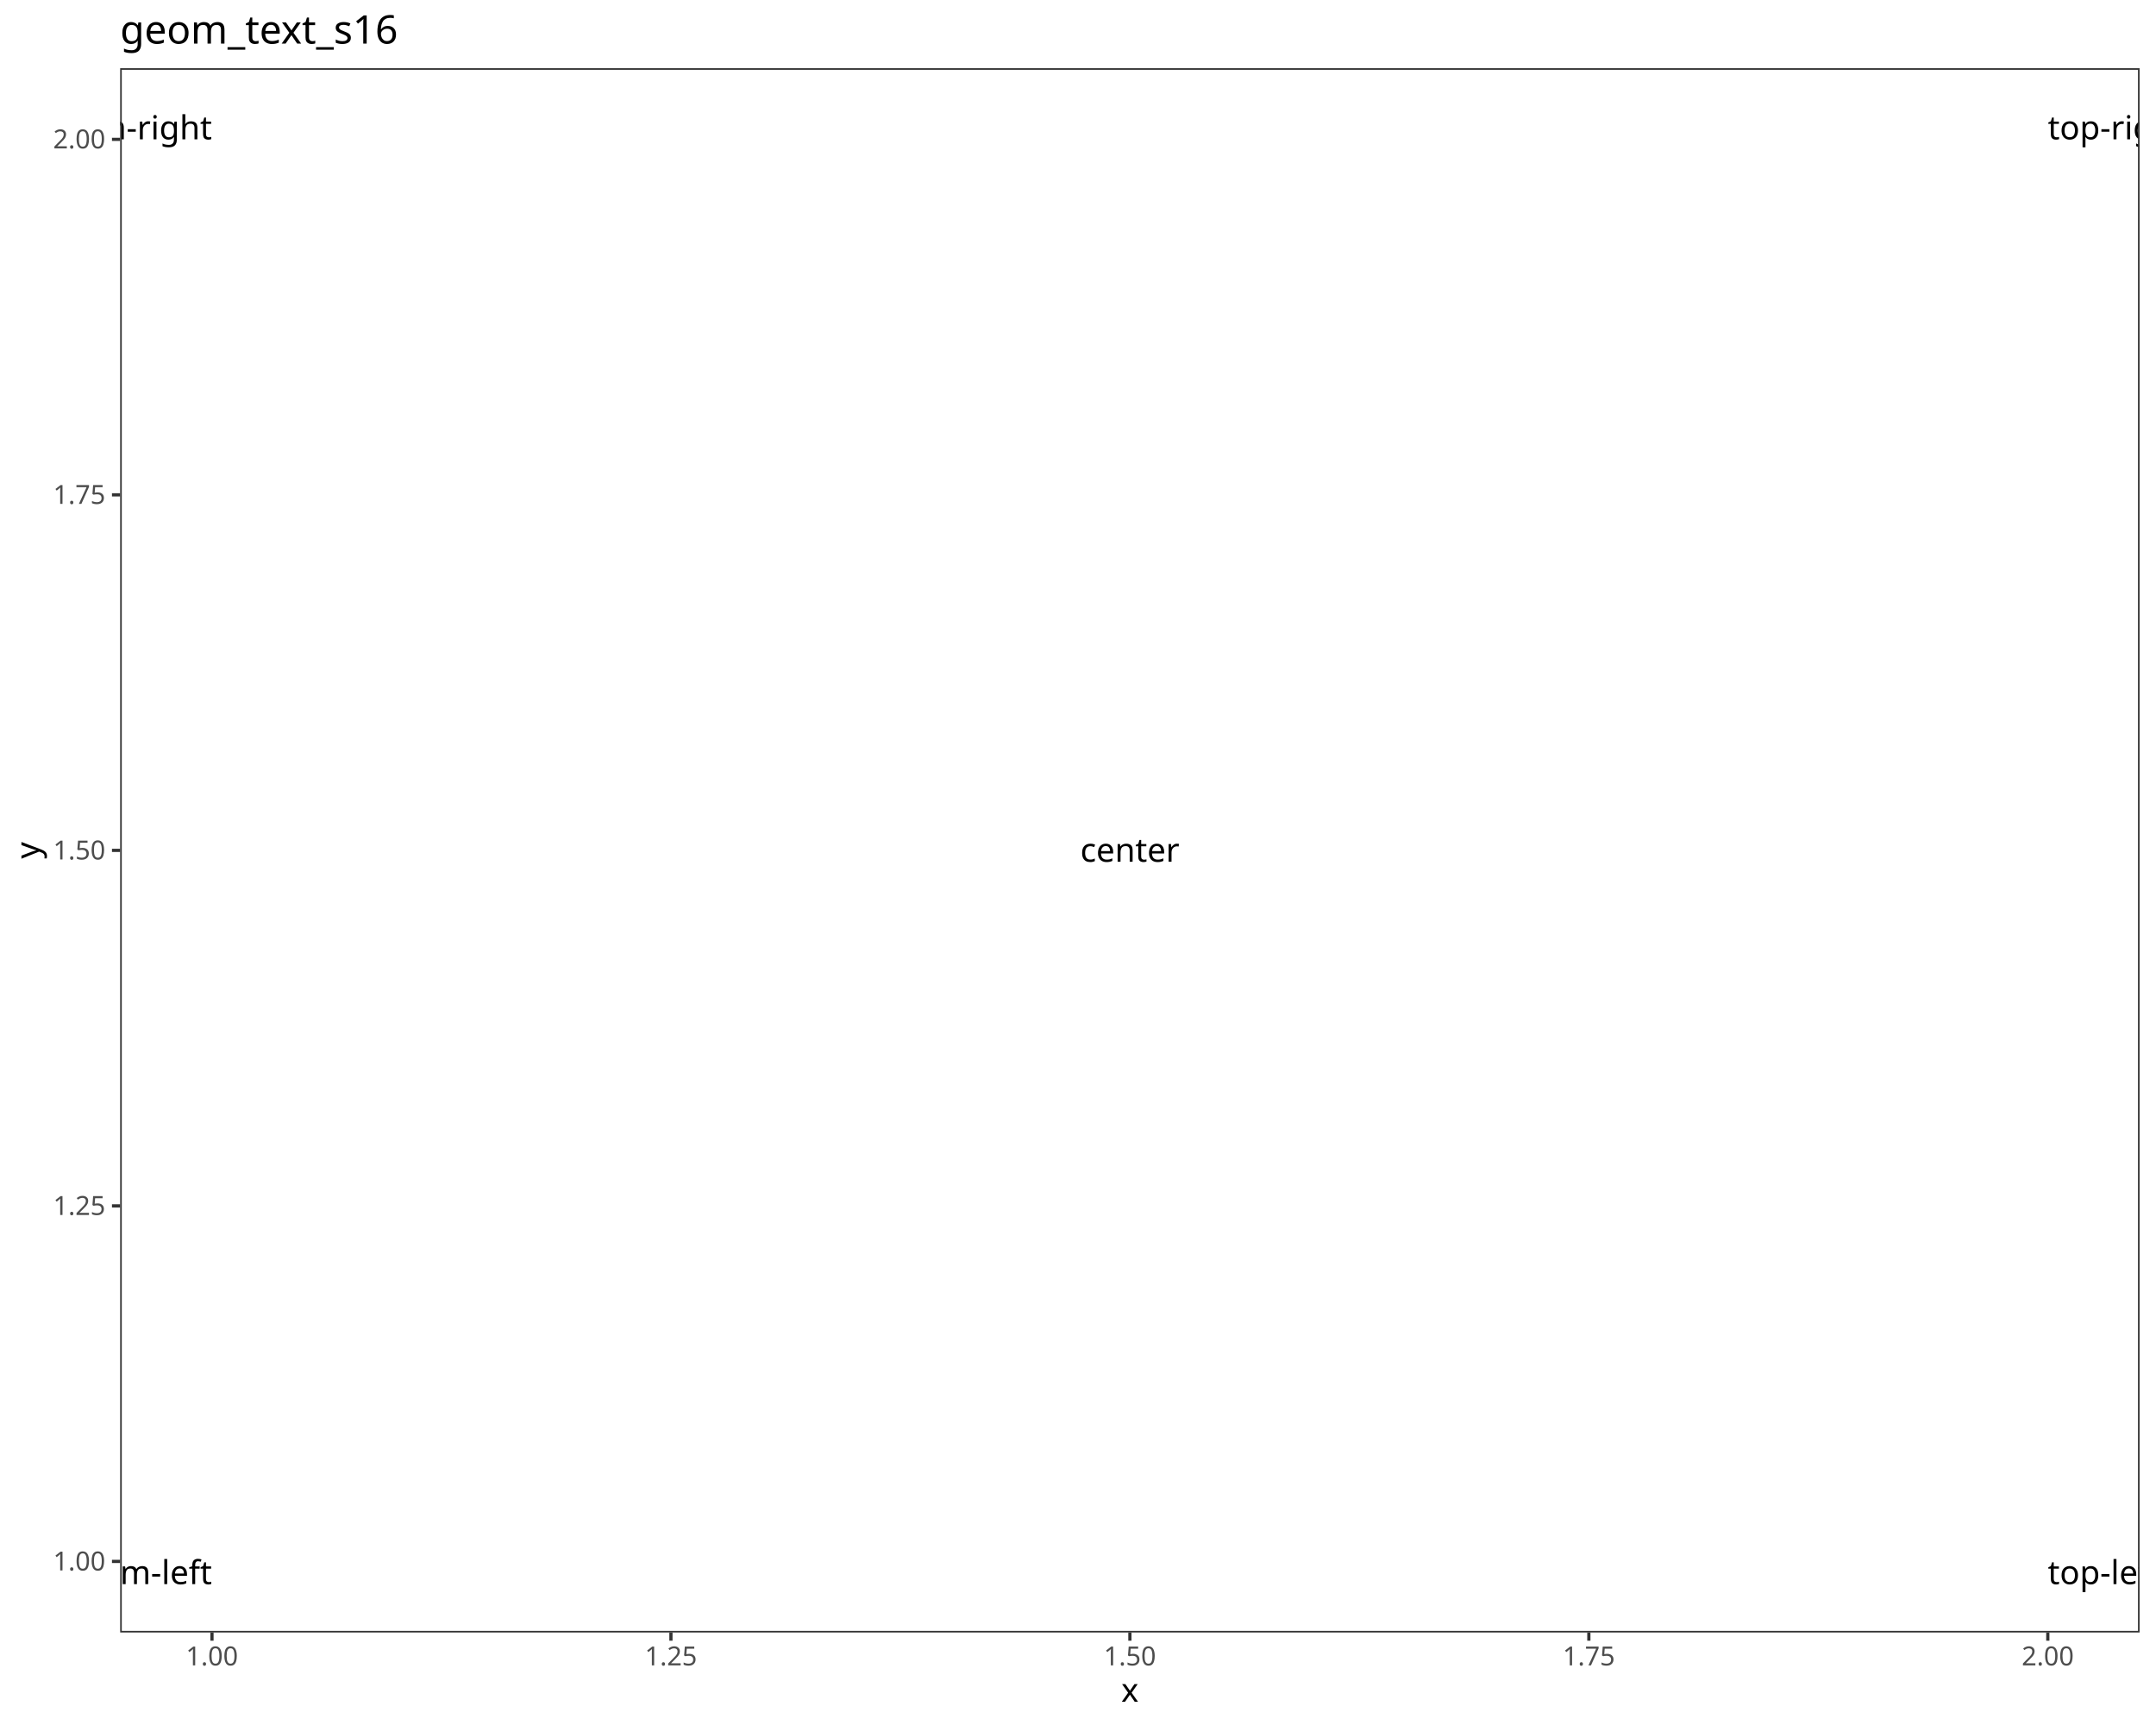
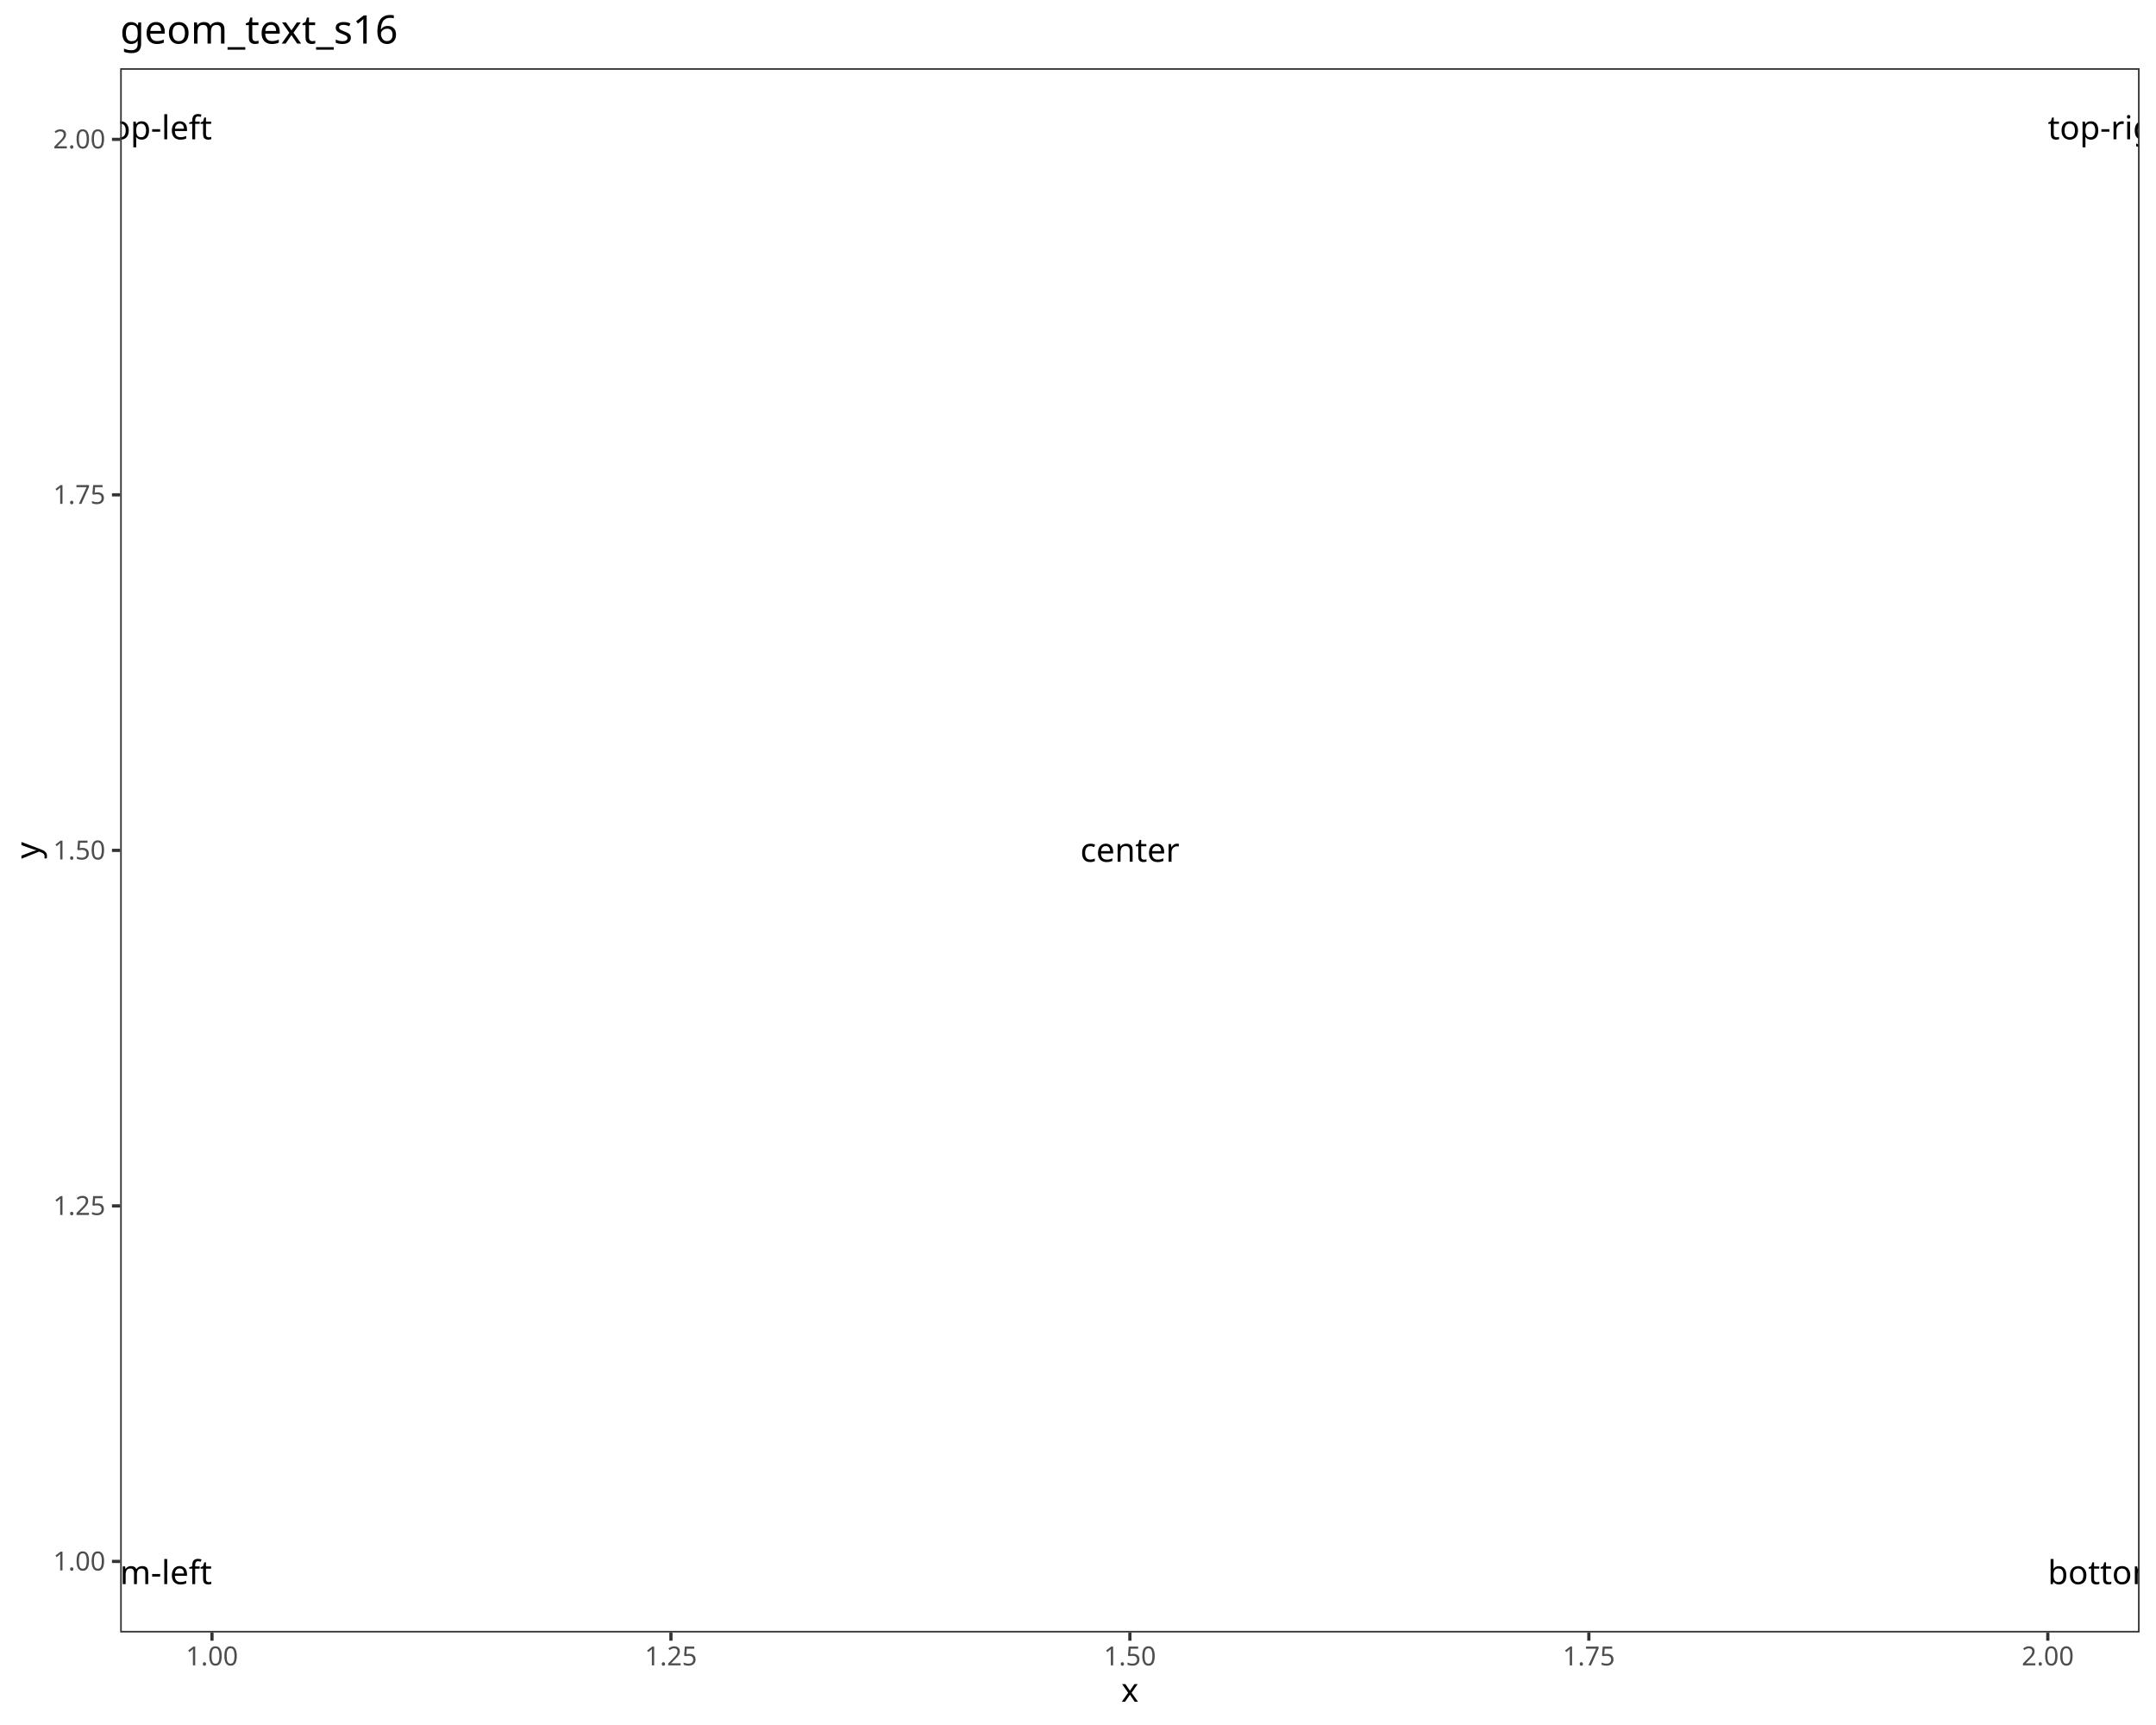
<svg xmlns="http://www.w3.org/2000/svg" class="svglite" data-engine-version="2.0" width="720.00pt" height="576.00pt" viewBox="0 0 720.00 576.00">
  <defs>
    <style type="text/css">
    .svglite line, .svglite polyline, .svglite polygon, .svglite path, .svglite rect, .svglite circle {
      fill: none;
      stroke: #000000;
      stroke-linecap: round;
      stroke-linejoin: round;
      stroke-miterlimit: 10.00;
    }
  </style>
  </defs>
  <rect width="100%" height="100%" style="stroke: none; fill: #FFFFFF;" />
  <defs>
    <clipPath id="cpMC4wMHw3MjAuMDB8MC4wMHw1NzYuMDA=">
      <rect x="0.00" y="0.00" width="720.00" height="576.00" />
    </clipPath>
  </defs>
  <g clip-path="url(#cpMC4wMHw3MjAuMDB8MC4wMHw1NzYuMDA=)">
    <rect x="0.00" y="0.00" width="720.00" height="576.00" style="stroke-width: 1.07; stroke: #FFFFFF; fill: #FFFFFF;" />
  </g>
  <defs>
    <clipPath id="cpNDAuMTN8NzE0LjUyfDIyLjc4fDU0NS4xMQ==">
      <rect x="40.13" y="22.78" width="674.39" height="522.33" />
    </clipPath>
  </defs>
  <g clip-path="url(#cpNDAuMTN8NzE0LjUyfDIyLjc4fDU0NS4xMQ==)">
    <rect x="40.13" y="22.78" width="674.39" height="522.33" style="stroke-width: 1.07; stroke: none; fill: #FFFFFF;" />
    <text x="70.79" y="528.97" text-anchor="end" style="font-size: 11.04px; font-family: sans;" textLength="52.16px" lengthAdjust="spacingAndGlyphs">bottom-left</text>
-     <text x="70.79" y="46.53" text-anchor="end" style="font-size: 11.04px; font-family: sans;" textLength="58.91px" lengthAdjust="spacingAndGlyphs">bottom-right</text>
-     <text x="683.87" y="528.97" style="font-size: 11.04px; font-family: sans;" textLength="33.75px" lengthAdjust="spacingAndGlyphs">top-left</text>
+     <text x="70.79" y="46.53" text-anchor="end" style="font-size: 11.04px; font-family: sans;" textLength="33.75px" lengthAdjust="spacingAndGlyphs">top-left</text>
+     <text x="683.87" y="528.97" style="font-size: 11.04px; font-family: sans;" textLength="58.91px" lengthAdjust="spacingAndGlyphs">bottom-right</text>
    <text x="683.87" y="46.53" style="font-size: 11.04px; font-family: sans;" textLength="40.50px" lengthAdjust="spacingAndGlyphs">top-right</text>
    <text x="377.33" y="287.75" text-anchor="middle" style="font-size: 11.04px; font-family: sans;" textLength="30.69px" lengthAdjust="spacingAndGlyphs">center</text>
    <rect x="40.13" y="22.78" width="674.39" height="522.33" style="stroke-width: 1.07; stroke: #333333;" />
  </g>
  <g clip-path="url(#cpMC4wMHw3MjAuMDB8MC4wMHw1NzYuMDA=)">
    <text x="35.20" y="524.40" text-anchor="end" style="font-size: 8.80px; fill: #4D4D4D; font-family: sans;" textLength="17.13px" lengthAdjust="spacingAndGlyphs">1.00</text>
    <text x="35.20" y="405.69" text-anchor="end" style="font-size: 8.80px; fill: #4D4D4D; font-family: sans;" textLength="17.13px" lengthAdjust="spacingAndGlyphs">1.25</text>
    <text x="35.20" y="286.98" text-anchor="end" style="font-size: 8.80px; fill: #4D4D4D; font-family: sans;" textLength="17.13px" lengthAdjust="spacingAndGlyphs">1.50</text>
    <text x="35.20" y="168.26" text-anchor="end" style="font-size: 8.80px; fill: #4D4D4D; font-family: sans;" textLength="17.13px" lengthAdjust="spacingAndGlyphs">1.75</text>
    <text x="35.20" y="49.55" text-anchor="end" style="font-size: 8.80px; fill: #4D4D4D; font-family: sans;" textLength="17.13px" lengthAdjust="spacingAndGlyphs">2.00</text>
    <polyline points="37.39,521.37 40.13,521.37 " style="stroke-width: 1.07; stroke: #333333; stroke-linecap: butt;" />
    <polyline points="37.39,402.66 40.13,402.66 " style="stroke-width: 1.07; stroke: #333333; stroke-linecap: butt;" />
    <polyline points="37.39,283.95 40.13,283.95 " style="stroke-width: 1.07; stroke: #333333; stroke-linecap: butt;" />
    <polyline points="37.39,165.24 40.13,165.24 " style="stroke-width: 1.07; stroke: #333333; stroke-linecap: butt;" />
    <polyline points="37.39,46.53 40.13,46.53 " style="stroke-width: 1.07; stroke: #333333; stroke-linecap: butt;" />
    <polyline points="70.79,547.85 70.79,545.11 " style="stroke-width: 1.07; stroke: #333333; stroke-linecap: butt;" />
    <polyline points="224.06,547.85 224.06,545.11 " style="stroke-width: 1.07; stroke: #333333; stroke-linecap: butt;" />
    <polyline points="377.33,547.85 377.33,545.11 " style="stroke-width: 1.07; stroke: #333333; stroke-linecap: butt;" />
    <polyline points="530.60,547.85 530.60,545.11 " style="stroke-width: 1.07; stroke: #333333; stroke-linecap: butt;" />
    <polyline points="683.87,547.85 683.87,545.11 " style="stroke-width: 1.07; stroke: #333333; stroke-linecap: butt;" />
    <text x="70.79" y="556.10" text-anchor="middle" style="font-size: 8.80px; fill: #4D4D4D; font-family: sans;" textLength="17.13px" lengthAdjust="spacingAndGlyphs">1.00</text>
    <text x="224.06" y="556.10" text-anchor="middle" style="font-size: 8.80px; fill: #4D4D4D; font-family: sans;" textLength="17.13px" lengthAdjust="spacingAndGlyphs">1.25</text>
    <text x="377.33" y="556.10" text-anchor="middle" style="font-size: 8.80px; fill: #4D4D4D; font-family: sans;" textLength="17.13px" lengthAdjust="spacingAndGlyphs">1.50</text>
    <text x="530.60" y="556.10" text-anchor="middle" style="font-size: 8.80px; fill: #4D4D4D; font-family: sans;" textLength="17.13px" lengthAdjust="spacingAndGlyphs">1.75</text>
    <text x="683.87" y="556.10" text-anchor="middle" style="font-size: 8.80px; fill: #4D4D4D; font-family: sans;" textLength="17.13px" lengthAdjust="spacingAndGlyphs">2.00</text>
    <text x="377.33" y="568.24" text-anchor="middle" style="font-size: 11.00px; font-family: sans;" textLength="5.50px" lengthAdjust="spacingAndGlyphs">x</text>
    <text transform="translate(13.05,283.95) rotate(-90)" text-anchor="middle" style="font-size: 11.00px; font-family: sans;" textLength="5.50px" lengthAdjust="spacingAndGlyphs">y</text>
    <text x="40.13" y="14.56" style="font-size: 13.20px; font-family: sans;" textLength="90.28px" lengthAdjust="spacingAndGlyphs">geom_text_s16</text>
  </g>
</svg>
